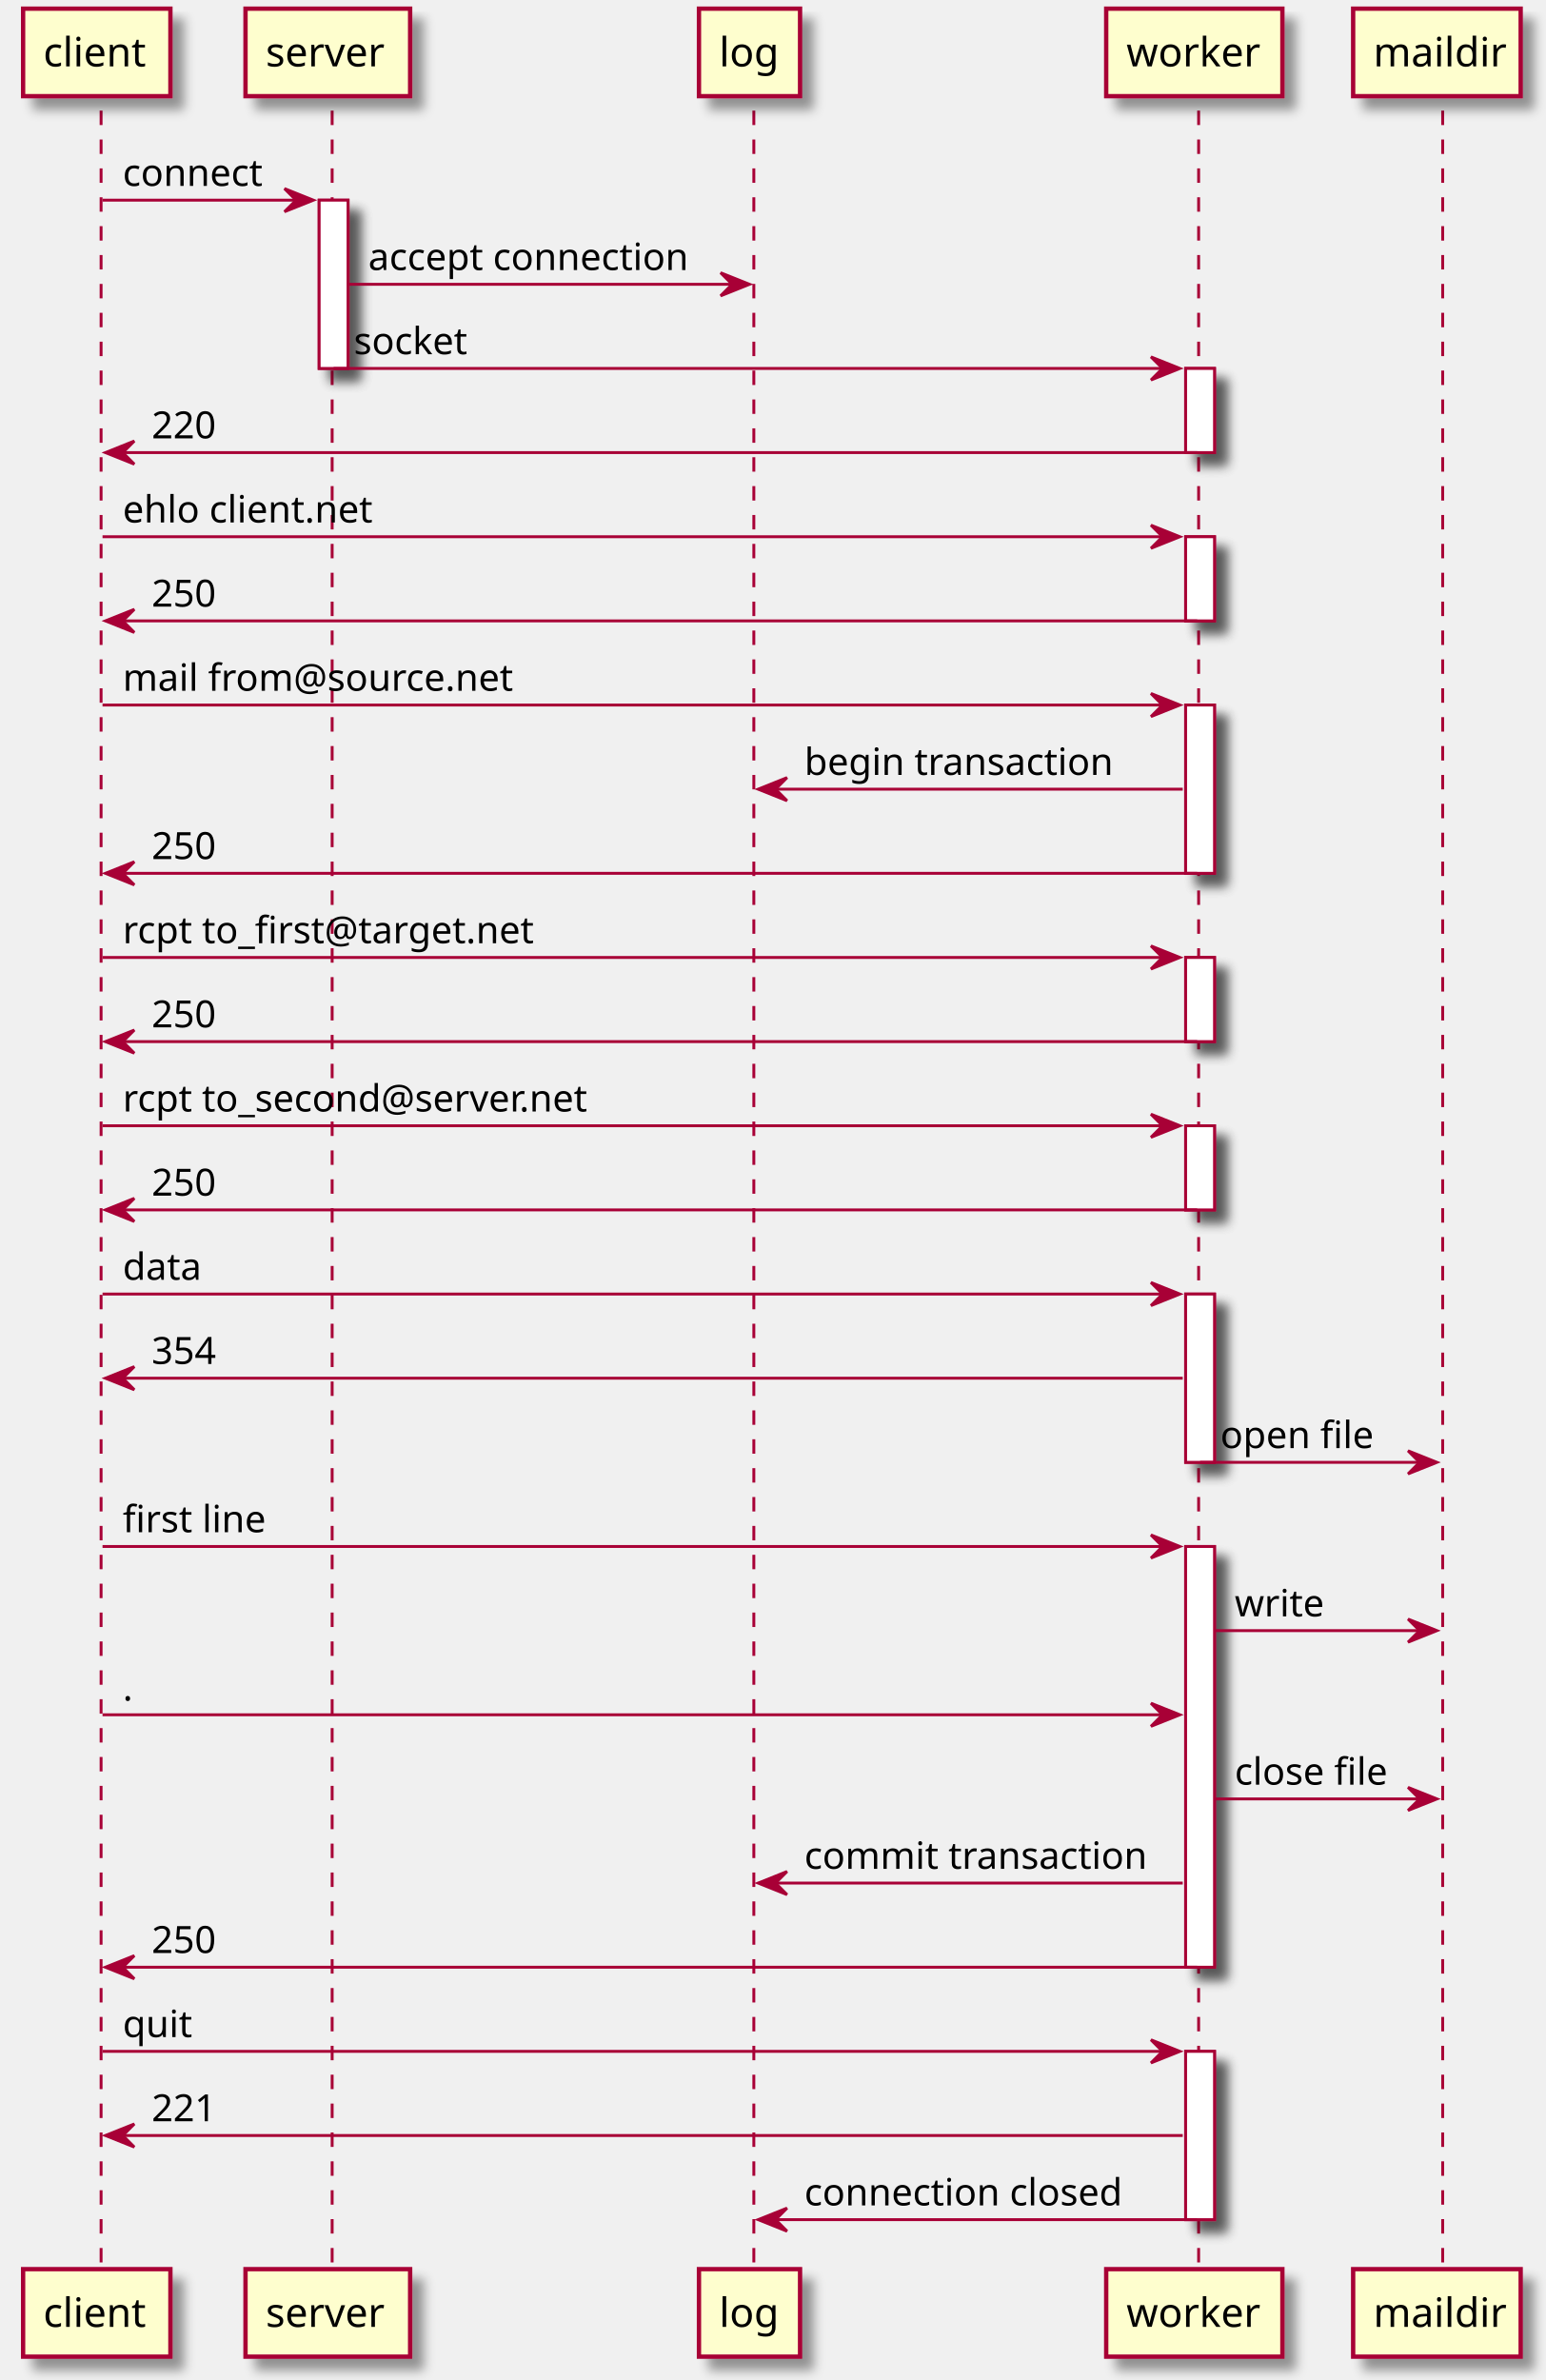
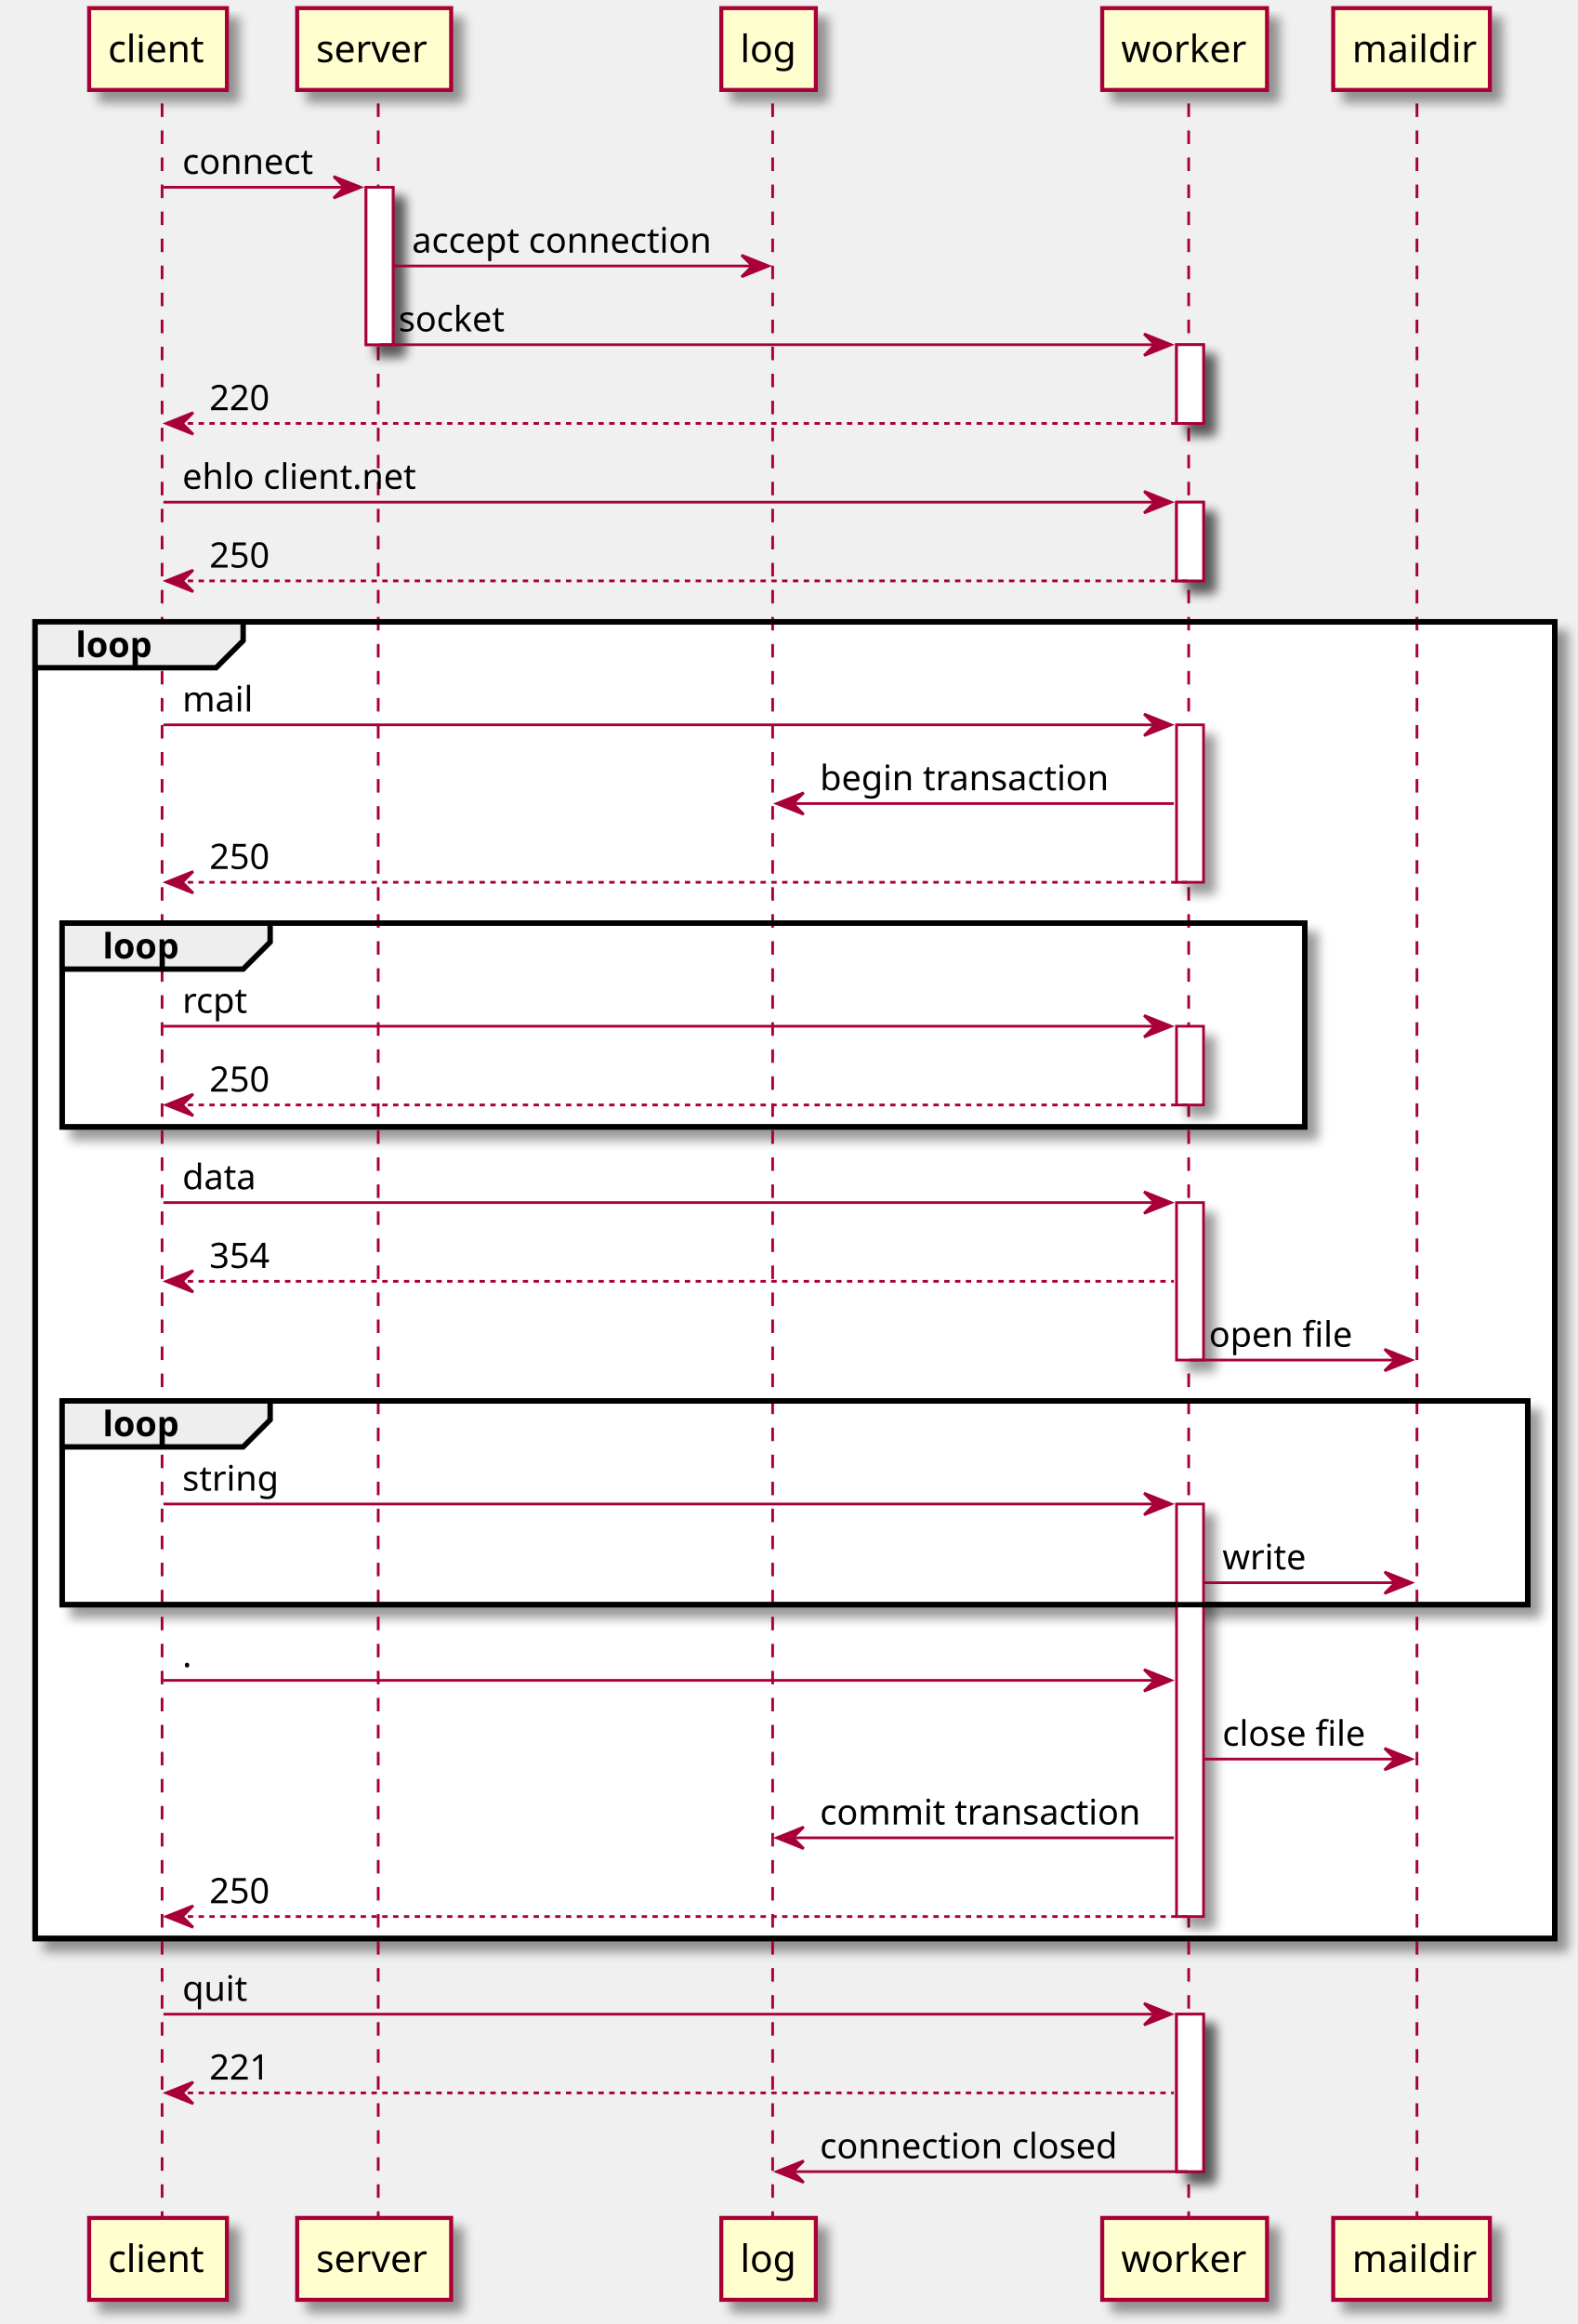
- <svg xmlns="http://www.w3.org/2000/svg" height="824pt" style="width:535px;height:824px;" version="1.1" viewBox="0 0 535 824" width="535pt">
+ <svg xmlns="http://www.w3.org/2000/svg" height="860pt" style="width:584px;height:860px;" version="1.1" viewBox="0 0 584 860" width="584pt">
  <defs>
    <filter height="300%" id="f1" width="300%" x="-1" y="-1">
      <feGaussianBlur result="blurOut" stdDeviation="2.0" />
      <feColorMatrix in="blurOut" result="blurOut2" type="matrix" values="0 0 0 0 0 0 0 0 0 0 0 0 0 0 0 0 0 0 .4 0" />
      <feOffset dx="4.0" dy="4.0" in="blurOut2" result="blurOut3" />
      <feBlend in="SourceGraphic" in2="blurOut3" mode="normal" />
    </filter>
  </defs>
  <g>
-     <rect fill="#FFFFFF" filter="url(#f1)" height="58.266" style="stroke: #A80036; stroke-width: 1.0;" width="10" x="110.5" y="69.297" />
-     <rect fill="#FFFFFF" filter="url(#f1)" height="29.133" style="stroke: #A80036; stroke-width: 1.0;" width="10" x="410.5" y="127.562" />
-     <rect fill="#FFFFFF" filter="url(#f1)" height="29.133" style="stroke: #A80036; stroke-width: 1.0;" width="10" x="410.5" y="185.828" />
-     <rect fill="#FFFFFF" filter="url(#f1)" height="58.266" style="stroke: #A80036; stroke-width: 1.0;" width="10" x="410.5" y="244.094" />
-     <rect fill="#FFFFFF" filter="url(#f1)" height="29.133" style="stroke: #A80036; stroke-width: 1.0;" width="10" x="410.5" y="331.492" />
-     <rect fill="#FFFFFF" filter="url(#f1)" height="29.133" style="stroke: #A80036; stroke-width: 1.0;" width="10" x="410.5" y="389.758" />
-     <rect fill="#FFFFFF" filter="url(#f1)" height="58.266" style="stroke: #A80036; stroke-width: 1.0;" width="10" x="410.5" y="448.023" />
-     <rect fill="#FFFFFF" filter="url(#f1)" height="145.664" style="stroke: #A80036; stroke-width: 1.0;" width="10" x="410.5" y="535.422" />
-     <rect fill="#FFFFFF" filter="url(#f1)" height="58.266" style="stroke: #A80036; stroke-width: 1.0;" width="10" x="410.5" y="710.219" />
-     <line style="stroke: #A80036; stroke-width: 1.0; stroke-dasharray: 5.0,5.0;" x1="35" x2="35" y1="38.297" y2="786.617" />
-     <line style="stroke: #A80036; stroke-width: 1.0; stroke-dasharray: 5.0,5.0;" x1="115" x2="115" y1="38.297" y2="786.617" />
-     <line style="stroke: #A80036; stroke-width: 1.0; stroke-dasharray: 5.0,5.0;" x1="261" x2="261" y1="38.297" y2="786.617" />
-     <line style="stroke: #A80036; stroke-width: 1.0; stroke-dasharray: 5.0,5.0;" x1="415" x2="415" y1="38.297" y2="786.617" />
-     <line style="stroke: #A80036; stroke-width: 1.0; stroke-dasharray: 5.0,5.0;" x1="499.5" x2="499.5" y1="38.297" y2="786.617" />
-     <rect fill="#FEFECE" filter="url(#f1)" height="30.297" style="stroke: #A80036; stroke-width: 1.5;" width="51" x="8" y="3" />
-     <text fill="#000000" font-family="sans-serif" font-size="14" lengthAdjust="spacingAndGlyphs" textLength="37" x="15" y="22.995">client</text>
-     <rect fill="#FEFECE" filter="url(#f1)" height="30.297" style="stroke: #A80036; stroke-width: 1.5;" width="51" x="8" y="785.617" />
-     <text fill="#000000" font-family="sans-serif" font-size="14" lengthAdjust="spacingAndGlyphs" textLength="37" x="15" y="805.612">client</text>
-     <rect fill="#FEFECE" filter="url(#f1)" height="30.297" style="stroke: #A80036; stroke-width: 1.5;" width="57" x="85" y="3" />
-     <text fill="#000000" font-family="sans-serif" font-size="14" lengthAdjust="spacingAndGlyphs" textLength="43" x="92" y="22.995">server</text>
-     <rect fill="#FEFECE" filter="url(#f1)" height="30.297" style="stroke: #A80036; stroke-width: 1.5;" width="57" x="85" y="785.617" />
-     <text fill="#000000" font-family="sans-serif" font-size="14" lengthAdjust="spacingAndGlyphs" textLength="43" x="92" y="805.612">server</text>
-     <rect fill="#FEFECE" filter="url(#f1)" height="30.297" style="stroke: #A80036; stroke-width: 1.5;" width="35" x="242" y="3" />
-     <text fill="#000000" font-family="sans-serif" font-size="14" lengthAdjust="spacingAndGlyphs" textLength="21" x="249" y="22.995">log</text>
-     <rect fill="#FEFECE" filter="url(#f1)" height="30.297" style="stroke: #A80036; stroke-width: 1.5;" width="35" x="242" y="785.617" />
-     <text fill="#000000" font-family="sans-serif" font-size="14" lengthAdjust="spacingAndGlyphs" textLength="21" x="249" y="805.612">log</text>
-     <rect fill="#FEFECE" filter="url(#f1)" height="30.297" style="stroke: #A80036; stroke-width: 1.5;" width="61" x="383" y="3" />
-     <text fill="#000000" font-family="sans-serif" font-size="14" lengthAdjust="spacingAndGlyphs" textLength="47" x="390" y="22.995">worker</text>
-     <rect fill="#FEFECE" filter="url(#f1)" height="30.297" style="stroke: #A80036; stroke-width: 1.5;" width="61" x="383" y="785.617" />
-     <text fill="#000000" font-family="sans-serif" font-size="14" lengthAdjust="spacingAndGlyphs" textLength="47" x="390" y="805.612">worker</text>
-     <rect fill="#FEFECE" filter="url(#f1)" height="30.297" style="stroke: #A80036; stroke-width: 1.5;" width="58" x="468.5" y="3" />
-     <text fill="#000000" font-family="sans-serif" font-size="14" lengthAdjust="spacingAndGlyphs" textLength="44" x="475.5" y="22.995">maildir</text>
-     <rect fill="#FEFECE" filter="url(#f1)" height="30.297" style="stroke: #A80036; stroke-width: 1.5;" width="58" x="468.5" y="785.617" />
-     <text fill="#000000" font-family="sans-serif" font-size="14" lengthAdjust="spacingAndGlyphs" textLength="44" x="475.5" y="805.612">maildir</text>
-     <rect fill="#FFFFFF" filter="url(#f1)" height="58.266" style="stroke: #A80036; stroke-width: 1.0;" width="10" x="110.5" y="69.297" />
-     <rect fill="#FFFFFF" filter="url(#f1)" height="29.133" style="stroke: #A80036; stroke-width: 1.0;" width="10" x="410.5" y="127.562" />
-     <rect fill="#FFFFFF" filter="url(#f1)" height="29.133" style="stroke: #A80036; stroke-width: 1.0;" width="10" x="410.5" y="185.828" />
-     <rect fill="#FFFFFF" filter="url(#f1)" height="58.266" style="stroke: #A80036; stroke-width: 1.0;" width="10" x="410.5" y="244.094" />
-     <rect fill="#FFFFFF" filter="url(#f1)" height="29.133" style="stroke: #A80036; stroke-width: 1.0;" width="10" x="410.5" y="331.492" />
-     <rect fill="#FFFFFF" filter="url(#f1)" height="29.133" style="stroke: #A80036; stroke-width: 1.0;" width="10" x="410.5" y="389.758" />
-     <rect fill="#FFFFFF" filter="url(#f1)" height="58.266" style="stroke: #A80036; stroke-width: 1.0;" width="10" x="410.5" y="448.023" />
-     <rect fill="#FFFFFF" filter="url(#f1)" height="145.664" style="stroke: #A80036; stroke-width: 1.0;" width="10" x="410.5" y="535.422" />
-     <rect fill="#FFFFFF" filter="url(#f1)" height="58.266" style="stroke: #A80036; stroke-width: 1.0;" width="10" x="410.5" y="710.219" />
-     <polygon fill="#A80036" points="98.5,65.297,108.5,69.297,98.5,73.297,102.5,69.297" style="stroke: #A80036; stroke-width: 1.0;" />
-     <line style="stroke: #A80036; stroke-width: 1.0;" x1="35.5" x2="104.5" y1="69.297" y2="69.297" />
-     <text fill="#000000" font-family="sans-serif" font-size="13" lengthAdjust="spacingAndGlyphs" textLength="51" x="42.5" y="64.364">connect</text>
-     <polygon fill="#A80036" points="249.5,94.43,259.5,98.43,249.5,102.43,253.5,98.43" style="stroke: #A80036; stroke-width: 1.0;" />
-     <line style="stroke: #A80036; stroke-width: 1.0;" x1="120.5" x2="255.5" y1="98.43" y2="98.43" />
-     <text fill="#000000" font-family="sans-serif" font-size="13" lengthAdjust="spacingAndGlyphs" textLength="117" x="127.5" y="93.497">accept connection</text>
-     <polygon fill="#A80036" points="398.5,123.562,408.5,127.562,398.5,131.562,402.5,127.562" style="stroke: #A80036; stroke-width: 1.0;" />
-     <line style="stroke: #A80036; stroke-width: 1.0;" x1="115.5" x2="404.5" y1="127.562" y2="127.562" />
-     <text fill="#000000" font-family="sans-serif" font-size="13" lengthAdjust="spacingAndGlyphs" textLength="42" x="122.5" y="122.629">socket</text>
-     <polygon fill="#A80036" points="46.5,152.695,36.5,156.695,46.5,160.695,42.5,156.695" style="stroke: #A80036; stroke-width: 1.0;" />
-     <line style="stroke: #A80036; stroke-width: 1.0;" x1="40.5" x2="414.5" y1="156.695" y2="156.695" />
-     <text fill="#000000" font-family="sans-serif" font-size="13" lengthAdjust="spacingAndGlyphs" textLength="24" x="52.5" y="151.762">220</text>
-     <polygon fill="#A80036" points="398.5,181.828,408.5,185.828,398.5,189.828,402.5,185.828" style="stroke: #A80036; stroke-width: 1.0;" />
-     <line style="stroke: #A80036; stroke-width: 1.0;" x1="35.5" x2="404.5" y1="185.828" y2="185.828" />
-     <text fill="#000000" font-family="sans-serif" font-size="13" lengthAdjust="spacingAndGlyphs" textLength="90" x="42.5" y="180.895">ehlo client.net</text>
-     <polygon fill="#A80036" points="46.5,210.961,36.5,214.961,46.5,218.961,42.5,214.961" style="stroke: #A80036; stroke-width: 1.0;" />
-     <line style="stroke: #A80036; stroke-width: 1.0;" x1="40.5" x2="414.5" y1="214.961" y2="214.961" />
-     <text fill="#000000" font-family="sans-serif" font-size="13" lengthAdjust="spacingAndGlyphs" textLength="24" x="52.5" y="210.028">250</text>
-     <polygon fill="#A80036" points="398.5,240.094,408.5,244.094,398.5,248.094,402.5,244.094" style="stroke: #A80036; stroke-width: 1.0;" />
-     <line style="stroke: #A80036; stroke-width: 1.0;" x1="35.5" x2="404.5" y1="244.094" y2="244.094" />
-     <text fill="#000000" font-family="sans-serif" font-size="13" lengthAdjust="spacingAndGlyphs" textLength="142" x="42.5" y="239.161">mail from@source.net</text>
-     <polygon fill="#A80036" points="272.5,269.227,262.5,273.227,272.5,277.227,268.5,273.227" style="stroke: #A80036; stroke-width: 1.0;" />
-     <line style="stroke: #A80036; stroke-width: 1.0;" x1="266.5" x2="409.5" y1="273.227" y2="273.227" />
-     <text fill="#000000" font-family="sans-serif" font-size="13" lengthAdjust="spacingAndGlyphs" textLength="111" x="278.5" y="268.293">begin transaction</text>
-     <polygon fill="#A80036" points="46.5,298.359,36.5,302.359,46.5,306.359,42.5,302.359" style="stroke: #A80036; stroke-width: 1.0;" />
-     <line style="stroke: #A80036; stroke-width: 1.0;" x1="40.5" x2="414.5" y1="302.359" y2="302.359" />
-     <text fill="#000000" font-family="sans-serif" font-size="13" lengthAdjust="spacingAndGlyphs" textLength="24" x="52.5" y="297.426">250</text>
-     <polygon fill="#A80036" points="398.5,327.492,408.5,331.492,398.5,335.492,402.5,331.492" style="stroke: #A80036; stroke-width: 1.0;" />
-     <line style="stroke: #A80036; stroke-width: 1.0;" x1="35.5" x2="404.5" y1="331.492" y2="331.492" />
-     <text fill="#000000" font-family="sans-serif" font-size="13" lengthAdjust="spacingAndGlyphs" textLength="150" x="42.5" y="326.559">rcpt to_first@target.net</text>
-     <polygon fill="#A80036" points="46.5,356.625,36.5,360.625,46.5,364.625,42.5,360.625" style="stroke: #A80036; stroke-width: 1.0;" />
-     <line style="stroke: #A80036; stroke-width: 1.0;" x1="40.5" x2="414.5" y1="360.625" y2="360.625" />
-     <text fill="#000000" font-family="sans-serif" font-size="13" lengthAdjust="spacingAndGlyphs" textLength="24" x="52.5" y="355.692">250</text>
-     <polygon fill="#A80036" points="398.5,385.758,408.5,389.758,398.5,393.758,402.5,389.758" style="stroke: #A80036; stroke-width: 1.0;" />
-     <line style="stroke: #A80036; stroke-width: 1.0;" x1="35.5" x2="404.5" y1="389.758" y2="389.758" />
-     <text fill="#000000" font-family="sans-serif" font-size="13" lengthAdjust="spacingAndGlyphs" textLength="173" x="42.5" y="384.825">rcpt to_second@server.net</text>
-     <polygon fill="#A80036" points="46.5,414.891,36.5,418.891,46.5,422.891,42.5,418.891" style="stroke: #A80036; stroke-width: 1.0;" />
-     <line style="stroke: #A80036; stroke-width: 1.0;" x1="40.5" x2="414.5" y1="418.891" y2="418.891" />
-     <text fill="#000000" font-family="sans-serif" font-size="13" lengthAdjust="spacingAndGlyphs" textLength="24" x="52.5" y="413.957">250</text>
-     <polygon fill="#A80036" points="398.5,444.023,408.5,448.023,398.5,452.023,402.5,448.023" style="stroke: #A80036; stroke-width: 1.0;" />
-     <line style="stroke: #A80036; stroke-width: 1.0;" x1="35.5" x2="404.5" y1="448.023" y2="448.023" />
-     <text fill="#000000" font-family="sans-serif" font-size="13" lengthAdjust="spacingAndGlyphs" textLength="29" x="42.5" y="443.09">data</text>
-     <polygon fill="#A80036" points="46.5,473.156,36.5,477.156,46.5,481.156,42.5,477.156" style="stroke: #A80036; stroke-width: 1.0;" />
-     <line style="stroke: #A80036; stroke-width: 1.0;" x1="40.5" x2="409.5" y1="477.156" y2="477.156" />
-     <text fill="#000000" font-family="sans-serif" font-size="13" lengthAdjust="spacingAndGlyphs" textLength="24" x="52.5" y="472.223">354</text>
-     <polygon fill="#A80036" points="487.5,502.289,497.5,506.289,487.5,510.289,491.5,506.289" style="stroke: #A80036; stroke-width: 1.0;" />
-     <line style="stroke: #A80036; stroke-width: 1.0;" x1="415.5" x2="493.5" y1="506.289" y2="506.289" />
-     <text fill="#000000" font-family="sans-serif" font-size="13" lengthAdjust="spacingAndGlyphs" textLength="54" x="422.5" y="501.356">open file</text>
-     <polygon fill="#A80036" points="398.5,531.422,408.5,535.422,398.5,539.422,402.5,535.422" style="stroke: #A80036; stroke-width: 1.0;" />
-     <line style="stroke: #A80036; stroke-width: 1.0;" x1="35.5" x2="404.5" y1="535.422" y2="535.422" />
-     <text fill="#000000" font-family="sans-serif" font-size="13" lengthAdjust="spacingAndGlyphs" textLength="50" x="42.5" y="530.489">first line</text>
-     <polygon fill="#A80036" points="487.5,560.555,497.5,564.555,487.5,568.555,491.5,564.555" style="stroke: #A80036; stroke-width: 1.0;" />
-     <line style="stroke: #A80036; stroke-width: 1.0;" x1="420.5" x2="493.5" y1="564.555" y2="564.555" />
-     <text fill="#000000" font-family="sans-serif" font-size="13" lengthAdjust="spacingAndGlyphs" textLength="30" x="427.5" y="559.622">write</text>
-     <polygon fill="#A80036" points="398.5,589.688,408.5,593.688,398.5,597.688,402.5,593.688" style="stroke: #A80036; stroke-width: 1.0;" />
-     <line style="stroke: #A80036; stroke-width: 1.0;" x1="35.5" x2="404.5" y1="593.688" y2="593.688" />
-     <text fill="#000000" font-family="sans-serif" font-size="13" lengthAdjust="spacingAndGlyphs" textLength="4" x="42.5" y="588.754">.</text>
-     <polygon fill="#A80036" points="487.5,618.82,497.5,622.82,487.5,626.82,491.5,622.82" style="stroke: #A80036; stroke-width: 1.0;" />
-     <line style="stroke: #A80036; stroke-width: 1.0;" x1="420.5" x2="493.5" y1="622.82" y2="622.82" />
-     <text fill="#000000" font-family="sans-serif" font-size="13" lengthAdjust="spacingAndGlyphs" textLength="55" x="427.5" y="617.887">close file</text>
-     <polygon fill="#A80036" points="272.5,647.953,262.5,651.953,272.5,655.953,268.5,651.953" style="stroke: #A80036; stroke-width: 1.0;" />
-     <line style="stroke: #A80036; stroke-width: 1.0;" x1="266.5" x2="409.5" y1="651.953" y2="651.953" />
-     <text fill="#000000" font-family="sans-serif" font-size="13" lengthAdjust="spacingAndGlyphs" textLength="125" x="278.5" y="647.02">commit transaction</text>
-     <polygon fill="#A80036" points="46.5,677.086,36.5,681.086,46.5,685.086,42.5,681.086" style="stroke: #A80036; stroke-width: 1.0;" />
-     <line style="stroke: #A80036; stroke-width: 1.0;" x1="40.5" x2="414.5" y1="681.086" y2="681.086" />
-     <text fill="#000000" font-family="sans-serif" font-size="13" lengthAdjust="spacingAndGlyphs" textLength="24" x="52.5" y="676.153">250</text>
-     <polygon fill="#A80036" points="398.5,706.219,408.5,710.219,398.5,714.219,402.5,710.219" style="stroke: #A80036; stroke-width: 1.0;" />
-     <line style="stroke: #A80036; stroke-width: 1.0;" x1="35.5" x2="404.5" y1="710.219" y2="710.219" />
-     <text fill="#000000" font-family="sans-serif" font-size="13" lengthAdjust="spacingAndGlyphs" textLength="24" x="42.5" y="705.286">quit</text>
-     <polygon fill="#A80036" points="46.5,735.352,36.5,739.352,46.5,743.352,42.5,739.352" style="stroke: #A80036; stroke-width: 1.0;" />
-     <line style="stroke: #A80036; stroke-width: 1.0;" x1="40.5" x2="409.5" y1="739.352" y2="739.352" />
-     <text fill="#000000" font-family="sans-serif" font-size="13" lengthAdjust="spacingAndGlyphs" textLength="24" x="52.5" y="734.418">221</text>
-     <polygon fill="#A80036" points="272.5,764.484,262.5,768.484,272.5,772.484,268.5,768.484" style="stroke: #A80036; stroke-width: 1.0;" />
-     <line style="stroke: #A80036; stroke-width: 1.0;" x1="266.5" x2="414.5" y1="768.484" y2="768.484" />
-     <text fill="#000000" font-family="sans-serif" font-size="13" lengthAdjust="spacingAndGlyphs" textLength="115" x="278.5" y="763.551">connection closed</text>
+     <rect fill="#FFFFFF" filter="url(#f1)" height="58.266" style="stroke: #A80036; stroke-width: 1.0;" width="10" x="135.5" y="69.297" />
+     <rect fill="#FFFFFF" filter="url(#f1)" height="29.133" style="stroke: #A80036; stroke-width: 1.0;" width="10" x="435.5" y="127.562" />
+     <rect fill="#FFFFFF" filter="url(#f1)" height="29.133" style="stroke: #A80036; stroke-width: 1.0;" width="10" x="435.5" y="185.828" />
+     <rect fill="#FFFFFF" filter="url(#f1)" height="58.266" style="stroke: #A80036; stroke-width: 1.0;" width="10" x="435.5" y="268.227" />
+     <rect fill="#FFFFFF" filter="url(#f1)" height="29.133" style="stroke: #A80036; stroke-width: 1.0;" width="10" x="435.5" y="379.758" />
+     <rect fill="#FFFFFF" filter="url(#f1)" height="58.266" style="stroke: #A80036; stroke-width: 1.0;" width="10" x="435.5" y="445.023" />
+     <rect fill="#FFFFFF" filter="url(#f1)" height="152.664" style="stroke: #A80036; stroke-width: 1.0;" width="10" x="435.5" y="556.555" />
+     <rect fill="#FFFFFF" filter="url(#f1)" height="58.266" style="stroke: #A80036; stroke-width: 1.0;" width="10" x="435.5" y="745.352" />
+     <rect fill="#FFFFFF" filter="url(#f1)" height="487.258" style="stroke: #000000; stroke-width: 2.0;" width="562.5" x="13" y="230.094" />
+     <rect fill="#FFFFFF" filter="url(#f1)" height="75.398" style="stroke: #000000; stroke-width: 2.0;" width="460" x="23" y="341.625" />
+     <rect fill="#FFFFFF" filter="url(#f1)" height="75.398" style="stroke: #000000; stroke-width: 2.0;" width="542.5" x="23" y="518.422" />
+     <line style="stroke: #A80036; stroke-width: 1.0; stroke-dasharray: 5.0,5.0;" x1="60" x2="60" y1="38.297" y2="821.75" />
+     <line style="stroke: #A80036; stroke-width: 1.0; stroke-dasharray: 5.0,5.0;" x1="140" x2="140" y1="38.297" y2="821.75" />
+     <line style="stroke: #A80036; stroke-width: 1.0; stroke-dasharray: 5.0,5.0;" x1="286" x2="286" y1="38.297" y2="821.75" />
+     <line style="stroke: #A80036; stroke-width: 1.0; stroke-dasharray: 5.0,5.0;" x1="440" x2="440" y1="38.297" y2="821.75" />
+     <line style="stroke: #A80036; stroke-width: 1.0; stroke-dasharray: 5.0,5.0;" x1="524.5" x2="524.5" y1="38.297" y2="821.75" />
+     <rect fill="#FEFECE" filter="url(#f1)" height="30.297" style="stroke: #A80036; stroke-width: 1.5;" width="51" x="33" y="3" />
+     <text fill="#000000" font-family="sans-serif" font-size="14" lengthAdjust="spacingAndGlyphs" textLength="37" x="40" y="22.995">client</text>
+     <rect fill="#FEFECE" filter="url(#f1)" height="30.297" style="stroke: #A80036; stroke-width: 1.5;" width="51" x="33" y="820.75" />
+     <text fill="#000000" font-family="sans-serif" font-size="14" lengthAdjust="spacingAndGlyphs" textLength="37" x="40" y="840.745">client</text>
+     <rect fill="#FEFECE" filter="url(#f1)" height="30.297" style="stroke: #A80036; stroke-width: 1.5;" width="57" x="110" y="3" />
+     <text fill="#000000" font-family="sans-serif" font-size="14" lengthAdjust="spacingAndGlyphs" textLength="43" x="117" y="22.995">server</text>
+     <rect fill="#FEFECE" filter="url(#f1)" height="30.297" style="stroke: #A80036; stroke-width: 1.5;" width="57" x="110" y="820.75" />
+     <text fill="#000000" font-family="sans-serif" font-size="14" lengthAdjust="spacingAndGlyphs" textLength="43" x="117" y="840.745">server</text>
+     <rect fill="#FEFECE" filter="url(#f1)" height="30.297" style="stroke: #A80036; stroke-width: 1.5;" width="35" x="267" y="3" />
+     <text fill="#000000" font-family="sans-serif" font-size="14" lengthAdjust="spacingAndGlyphs" textLength="21" x="274" y="22.995">log</text>
+     <rect fill="#FEFECE" filter="url(#f1)" height="30.297" style="stroke: #A80036; stroke-width: 1.5;" width="35" x="267" y="820.75" />
+     <text fill="#000000" font-family="sans-serif" font-size="14" lengthAdjust="spacingAndGlyphs" textLength="21" x="274" y="840.745">log</text>
+     <rect fill="#FEFECE" filter="url(#f1)" height="30.297" style="stroke: #A80036; stroke-width: 1.5;" width="61" x="408" y="3" />
+     <text fill="#000000" font-family="sans-serif" font-size="14" lengthAdjust="spacingAndGlyphs" textLength="47" x="415" y="22.995">worker</text>
+     <rect fill="#FEFECE" filter="url(#f1)" height="30.297" style="stroke: #A80036; stroke-width: 1.5;" width="61" x="408" y="820.75" />
+     <text fill="#000000" font-family="sans-serif" font-size="14" lengthAdjust="spacingAndGlyphs" textLength="47" x="415" y="840.745">worker</text>
+     <rect fill="#FEFECE" filter="url(#f1)" height="30.297" style="stroke: #A80036; stroke-width: 1.5;" width="58" x="493.5" y="3" />
+     <text fill="#000000" font-family="sans-serif" font-size="14" lengthAdjust="spacingAndGlyphs" textLength="44" x="500.5" y="22.995">maildir</text>
+     <rect fill="#FEFECE" filter="url(#f1)" height="30.297" style="stroke: #A80036; stroke-width: 1.5;" width="58" x="493.5" y="820.75" />
+     <text fill="#000000" font-family="sans-serif" font-size="14" lengthAdjust="spacingAndGlyphs" textLength="44" x="500.5" y="840.745">maildir</text>
+     <rect fill="#FFFFFF" filter="url(#f1)" height="58.266" style="stroke: #A80036; stroke-width: 1.0;" width="10" x="135.5" y="69.297" />
+     <rect fill="#FFFFFF" filter="url(#f1)" height="29.133" style="stroke: #A80036; stroke-width: 1.0;" width="10" x="435.5" y="127.562" />
+     <rect fill="#FFFFFF" filter="url(#f1)" height="29.133" style="stroke: #A80036; stroke-width: 1.0;" width="10" x="435.5" y="185.828" />
+     <rect fill="#FFFFFF" filter="url(#f1)" height="58.266" style="stroke: #A80036; stroke-width: 1.0;" width="10" x="435.5" y="268.227" />
+     <rect fill="#FFFFFF" filter="url(#f1)" height="29.133" style="stroke: #A80036; stroke-width: 1.0;" width="10" x="435.5" y="379.758" />
+     <rect fill="#FFFFFF" filter="url(#f1)" height="58.266" style="stroke: #A80036; stroke-width: 1.0;" width="10" x="435.5" y="445.023" />
+     <rect fill="#FFFFFF" filter="url(#f1)" height="152.664" style="stroke: #A80036; stroke-width: 1.0;" width="10" x="435.5" y="556.555" />
+     <rect fill="#FFFFFF" filter="url(#f1)" height="58.266" style="stroke: #A80036; stroke-width: 1.0;" width="10" x="435.5" y="745.352" />
+     <polygon fill="#A80036" points="123.5,65.297,133.5,69.297,123.5,73.297,127.5,69.297" style="stroke: #A80036; stroke-width: 1.0;" />
+     <line style="stroke: #A80036; stroke-width: 1.0;" x1="60.5" x2="129.5" y1="69.297" y2="69.297" />
+     <text fill="#000000" font-family="sans-serif" font-size="13" lengthAdjust="spacingAndGlyphs" textLength="51" x="67.5" y="64.364">connect</text>
+     <polygon fill="#A80036" points="274.5,94.43,284.5,98.43,274.5,102.43,278.5,98.43" style="stroke: #A80036; stroke-width: 1.0;" />
+     <line style="stroke: #A80036; stroke-width: 1.0;" x1="145.5" x2="280.5" y1="98.43" y2="98.43" />
+     <text fill="#000000" font-family="sans-serif" font-size="13" lengthAdjust="spacingAndGlyphs" textLength="117" x="152.5" y="93.497">accept connection</text>
+     <polygon fill="#A80036" points="423.5,123.562,433.5,127.562,423.5,131.562,427.5,127.562" style="stroke: #A80036; stroke-width: 1.0;" />
+     <line style="stroke: #A80036; stroke-width: 1.0;" x1="140.5" x2="429.5" y1="127.562" y2="127.562" />
+     <text fill="#000000" font-family="sans-serif" font-size="13" lengthAdjust="spacingAndGlyphs" textLength="42" x="147.5" y="122.629">socket</text>
+     <polygon fill="#A80036" points="71.5,152.695,61.5,156.695,71.5,160.695,67.5,156.695" style="stroke: #A80036; stroke-width: 1.0;" />
+     <line style="stroke: #A80036; stroke-width: 1.0; stroke-dasharray: 2.0,2.0;" x1="65.5" x2="439.5" y1="156.695" y2="156.695" />
+     <text fill="#000000" font-family="sans-serif" font-size="13" lengthAdjust="spacingAndGlyphs" textLength="24" x="77.5" y="151.762">220</text>
+     <polygon fill="#A80036" points="423.5,181.828,433.5,185.828,423.5,189.828,427.5,185.828" style="stroke: #A80036; stroke-width: 1.0;" />
+     <line style="stroke: #A80036; stroke-width: 1.0;" x1="60.5" x2="429.5" y1="185.828" y2="185.828" />
+     <text fill="#000000" font-family="sans-serif" font-size="13" lengthAdjust="spacingAndGlyphs" textLength="90" x="67.5" y="180.895">ehlo client.net</text>
+     <polygon fill="#A80036" points="71.5,210.961,61.5,214.961,71.5,218.961,67.5,214.961" style="stroke: #A80036; stroke-width: 1.0;" />
+     <line style="stroke: #A80036; stroke-width: 1.0; stroke-dasharray: 2.0,2.0;" x1="65.5" x2="439.5" y1="214.961" y2="214.961" />
+     <text fill="#000000" font-family="sans-serif" font-size="13" lengthAdjust="spacingAndGlyphs" textLength="24" x="77.5" y="210.028">250</text>
+     <rect fill="none" height="487.258" style="stroke: #000000; stroke-width: 2.0;" width="562.5" x="13" y="230.094" />
+     <polygon fill="#EEEEEE" points="13,230.094,90,230.094,90,237.094,80,247.094,13,247.094,13,230.094" style="stroke: #000000; stroke-width: 2.0;" />
+     <text fill="#000000" font-family="sans-serif" font-size="13" font-weight="bold" lengthAdjust="spacingAndGlyphs" textLength="32" x="28" y="243.161">loop</text>
+     <polygon fill="#A80036" points="423.5,264.227,433.5,268.227,423.5,272.227,427.5,268.227" style="stroke: #A80036; stroke-width: 1.0;" />
+     <line style="stroke: #A80036; stroke-width: 1.0;" x1="60.5" x2="429.5" y1="268.227" y2="268.227" />
+     <text fill="#000000" font-family="sans-serif" font-size="13" lengthAdjust="spacingAndGlyphs" textLength="27" x="67.5" y="263.293">mail</text>
+     <polygon fill="#A80036" points="297.5,293.359,287.5,297.359,297.5,301.359,293.5,297.359" style="stroke: #A80036; stroke-width: 1.0;" />
+     <line style="stroke: #A80036; stroke-width: 1.0;" x1="291.5" x2="434.5" y1="297.359" y2="297.359" />
+     <text fill="#000000" font-family="sans-serif" font-size="13" lengthAdjust="spacingAndGlyphs" textLength="111" x="303.5" y="292.426">begin transaction</text>
+     <polygon fill="#A80036" points="71.5,322.492,61.5,326.492,71.5,330.492,67.5,326.492" style="stroke: #A80036; stroke-width: 1.0;" />
+     <line style="stroke: #A80036; stroke-width: 1.0; stroke-dasharray: 2.0,2.0;" x1="65.5" x2="439.5" y1="326.492" y2="326.492" />
+     <text fill="#000000" font-family="sans-serif" font-size="13" lengthAdjust="spacingAndGlyphs" textLength="24" x="77.5" y="321.559">250</text>
+     <rect fill="none" height="75.398" style="stroke: #000000; stroke-width: 2.0;" width="460" x="23" y="341.625" />
+     <polygon fill="#EEEEEE" points="23,341.625,100,341.625,100,348.625,90,358.625,23,358.625,23,341.625" style="stroke: #000000; stroke-width: 2.0;" />
+     <text fill="#000000" font-family="sans-serif" font-size="13" font-weight="bold" lengthAdjust="spacingAndGlyphs" textLength="32" x="38" y="354.692">loop</text>
+     <polygon fill="#A80036" points="423.5,375.758,433.5,379.758,423.5,383.758,427.5,379.758" style="stroke: #A80036; stroke-width: 1.0;" />
+     <line style="stroke: #A80036; stroke-width: 1.0;" x1="60.5" x2="429.5" y1="379.758" y2="379.758" />
+     <text fill="#000000" font-family="sans-serif" font-size="13" lengthAdjust="spacingAndGlyphs" textLength="25" x="67.5" y="374.825">rcpt</text>
+     <polygon fill="#A80036" points="71.5,404.891,61.5,408.891,71.5,412.891,67.5,408.891" style="stroke: #A80036; stroke-width: 1.0;" />
+     <line style="stroke: #A80036; stroke-width: 1.0; stroke-dasharray: 2.0,2.0;" x1="65.5" x2="439.5" y1="408.891" y2="408.891" />
+     <text fill="#000000" font-family="sans-serif" font-size="13" lengthAdjust="spacingAndGlyphs" textLength="24" x="77.5" y="403.957">250</text>
+     <polygon fill="#A80036" points="423.5,441.023,433.5,445.023,423.5,449.023,427.5,445.023" style="stroke: #A80036; stroke-width: 1.0;" />
+     <line style="stroke: #A80036; stroke-width: 1.0;" x1="60.5" x2="429.5" y1="445.023" y2="445.023" />
+     <text fill="#000000" font-family="sans-serif" font-size="13" lengthAdjust="spacingAndGlyphs" textLength="29" x="67.5" y="440.09">data</text>
+     <polygon fill="#A80036" points="71.5,470.156,61.5,474.156,71.5,478.156,67.5,474.156" style="stroke: #A80036; stroke-width: 1.0;" />
+     <line style="stroke: #A80036; stroke-width: 1.0; stroke-dasharray: 2.0,2.0;" x1="65.5" x2="434.5" y1="474.156" y2="474.156" />
+     <text fill="#000000" font-family="sans-serif" font-size="13" lengthAdjust="spacingAndGlyphs" textLength="24" x="77.5" y="469.223">354</text>
+     <polygon fill="#A80036" points="512.5,499.289,522.5,503.289,512.5,507.289,516.5,503.289" style="stroke: #A80036; stroke-width: 1.0;" />
+     <line style="stroke: #A80036; stroke-width: 1.0;" x1="440.5" x2="518.5" y1="503.289" y2="503.289" />
+     <text fill="#000000" font-family="sans-serif" font-size="13" lengthAdjust="spacingAndGlyphs" textLength="54" x="447.5" y="498.356">open file</text>
+     <rect fill="none" height="75.398" style="stroke: #000000; stroke-width: 2.0;" width="542.5" x="23" y="518.422" />
+     <polygon fill="#EEEEEE" points="23,518.422,100,518.422,100,525.422,90,535.422,23,535.422,23,518.422" style="stroke: #000000; stroke-width: 2.0;" />
+     <text fill="#000000" font-family="sans-serif" font-size="13" font-weight="bold" lengthAdjust="spacingAndGlyphs" textLength="32" x="38" y="531.489">loop</text>
+     <polygon fill="#A80036" points="423.5,552.555,433.5,556.555,423.5,560.555,427.5,556.555" style="stroke: #A80036; stroke-width: 1.0;" />
+     <line style="stroke: #A80036; stroke-width: 1.0;" x1="60.5" x2="429.5" y1="556.555" y2="556.555" />
+     <text fill="#000000" font-family="sans-serif" font-size="13" lengthAdjust="spacingAndGlyphs" textLength="36" x="67.5" y="551.622">string</text>
+     <polygon fill="#A80036" points="512.5,581.688,522.5,585.688,512.5,589.688,516.5,585.688" style="stroke: #A80036; stroke-width: 1.0;" />
+     <line style="stroke: #A80036; stroke-width: 1.0;" x1="445.5" x2="518.5" y1="585.688" y2="585.688" />
+     <text fill="#000000" font-family="sans-serif" font-size="13" lengthAdjust="spacingAndGlyphs" textLength="30" x="452.5" y="580.754">write</text>
+     <polygon fill="#A80036" points="423.5,617.82,433.5,621.82,423.5,625.82,427.5,621.82" style="stroke: #A80036; stroke-width: 1.0;" />
+     <line style="stroke: #A80036; stroke-width: 1.0;" x1="60.5" x2="429.5" y1="621.82" y2="621.82" />
+     <text fill="#000000" font-family="sans-serif" font-size="13" lengthAdjust="spacingAndGlyphs" textLength="4" x="67.5" y="616.887">.</text>
+     <polygon fill="#A80036" points="512.5,646.953,522.5,650.953,512.5,654.953,516.5,650.953" style="stroke: #A80036; stroke-width: 1.0;" />
+     <line style="stroke: #A80036; stroke-width: 1.0;" x1="445.5" x2="518.5" y1="650.953" y2="650.953" />
+     <text fill="#000000" font-family="sans-serif" font-size="13" lengthAdjust="spacingAndGlyphs" textLength="55" x="452.5" y="646.02">close file</text>
+     <polygon fill="#A80036" points="297.5,676.086,287.5,680.086,297.5,684.086,293.5,680.086" style="stroke: #A80036; stroke-width: 1.0;" />
+     <line style="stroke: #A80036; stroke-width: 1.0;" x1="291.5" x2="434.5" y1="680.086" y2="680.086" />
+     <text fill="#000000" font-family="sans-serif" font-size="13" lengthAdjust="spacingAndGlyphs" textLength="125" x="303.5" y="675.153">commit transaction</text>
+     <polygon fill="#A80036" points="71.5,705.219,61.5,709.219,71.5,713.219,67.5,709.219" style="stroke: #A80036; stroke-width: 1.0;" />
+     <line style="stroke: #A80036; stroke-width: 1.0; stroke-dasharray: 2.0,2.0;" x1="65.5" x2="439.5" y1="709.219" y2="709.219" />
+     <text fill="#000000" font-family="sans-serif" font-size="13" lengthAdjust="spacingAndGlyphs" textLength="24" x="77.5" y="704.286">250</text>
+     <polygon fill="#A80036" points="423.5,741.352,433.5,745.352,423.5,749.352,427.5,745.352" style="stroke: #A80036; stroke-width: 1.0;" />
+     <line style="stroke: #A80036; stroke-width: 1.0;" x1="60.5" x2="429.5" y1="745.352" y2="745.352" />
+     <text fill="#000000" font-family="sans-serif" font-size="13" lengthAdjust="spacingAndGlyphs" textLength="24" x="67.5" y="740.418">quit</text>
+     <polygon fill="#A80036" points="71.5,770.484,61.5,774.484,71.5,778.484,67.5,774.484" style="stroke: #A80036; stroke-width: 1.0;" />
+     <line style="stroke: #A80036; stroke-width: 1.0; stroke-dasharray: 2.0,2.0;" x1="65.5" x2="434.5" y1="774.484" y2="774.484" />
+     <text fill="#000000" font-family="sans-serif" font-size="13" lengthAdjust="spacingAndGlyphs" textLength="24" x="77.5" y="769.551">221</text>
+     <polygon fill="#A80036" points="297.5,799.617,287.5,803.617,297.5,807.617,293.5,803.617" style="stroke: #A80036; stroke-width: 1.0;" />
+     <line style="stroke: #A80036; stroke-width: 1.0;" x1="291.5" x2="439.5" y1="803.617" y2="803.617" />
+     <text fill="#000000" font-family="sans-serif" font-size="13" lengthAdjust="spacingAndGlyphs" textLength="115" x="303.5" y="798.684">connection closed</text>
  </g>
</svg>
